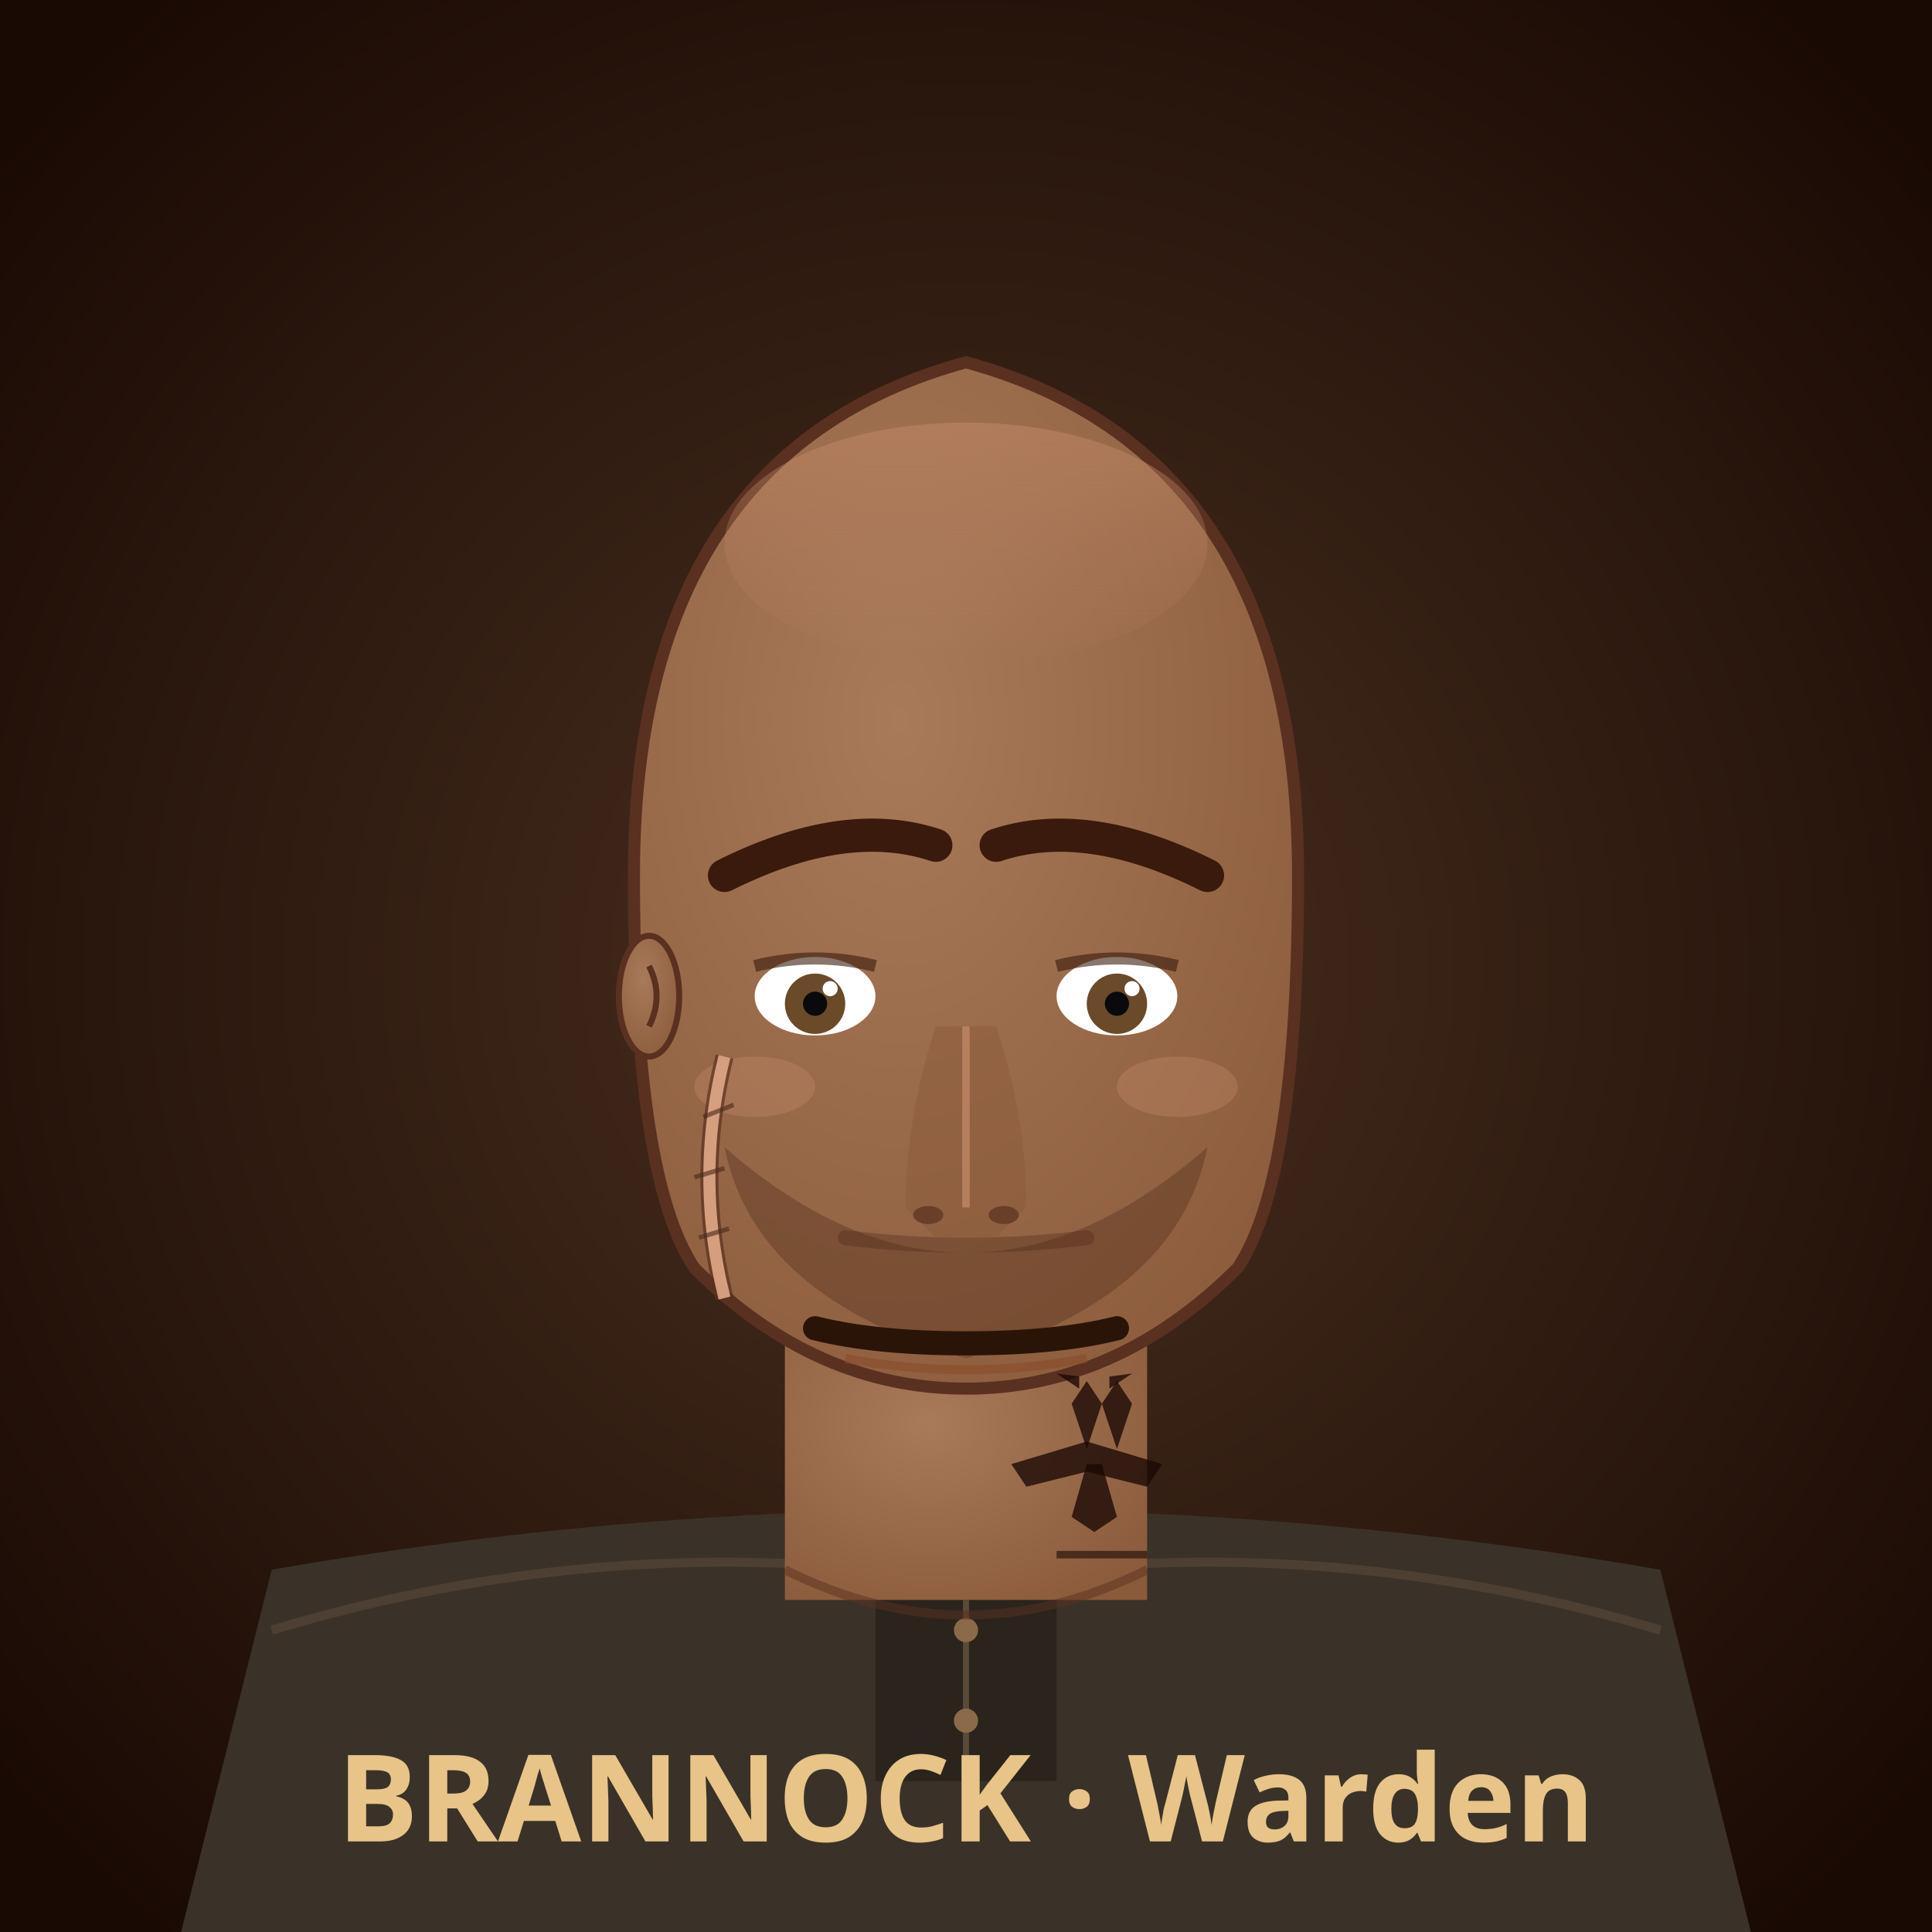
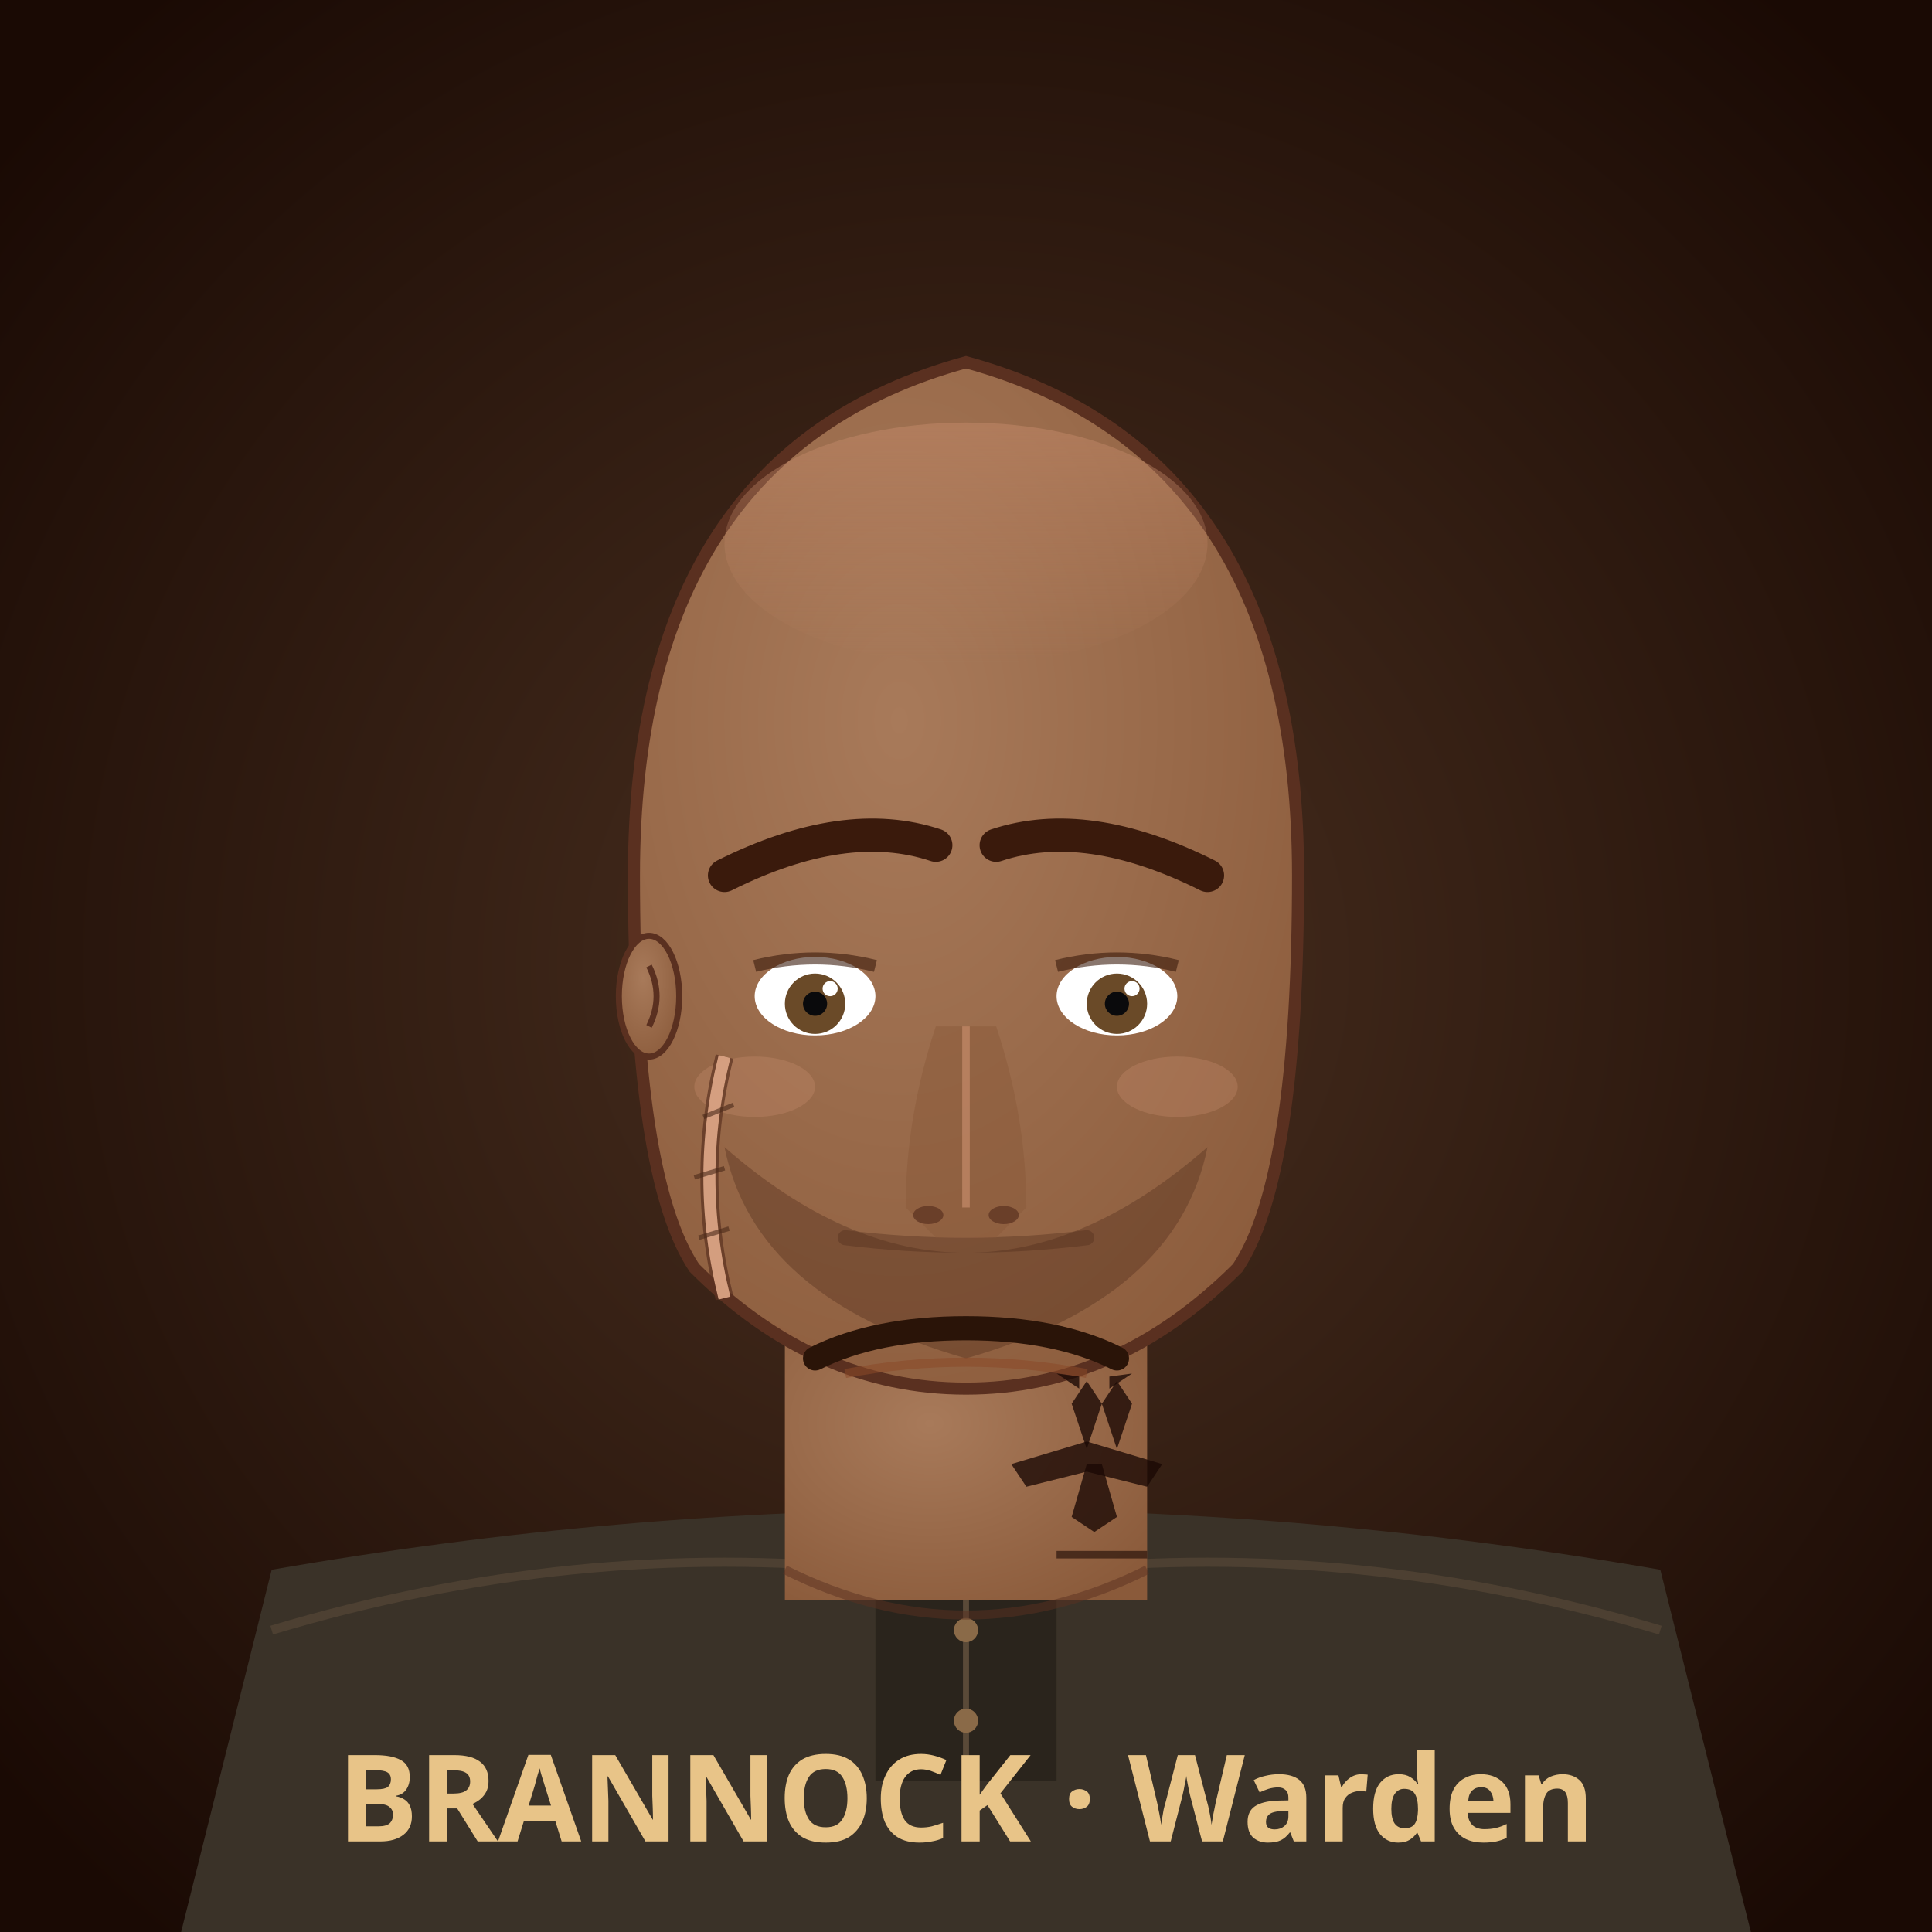
<svg xmlns="http://www.w3.org/2000/svg" viewBox="0 0 128 128" width="128" height="128">
  <defs>
    <radialGradient id="bg-brannock" cx="50%" cy="50%" r="65%">
      <stop offset="0%" stop-color="#4a3020" />
      <stop offset="100%" stop-color="#1a0a04" />
    </radialGradient>
    <radialGradient id="brannock-skin" cx="40%" cy="35%" r="80%">
      <stop offset="0%" stop-color="#a87a5a" />
      <stop offset="100%" stop-color="#8a5a3a" />
    </radialGradient>
    <linearGradient id="brannock-scalp-shine" x1="0%" y1="0%" x2="0%" y2="100%">
      <stop offset="0%" stop-color="#c48a6a" stop-opacity="0.5" />
      <stop offset="100%" stop-color="#c48a6a" stop-opacity="0" />
    </linearGradient>
  </defs>
  <rect width="128" height="128" fill="url(#bg-brannock)" />
  <path d="M 12 128 L 18 104 Q 64 96 110 104 L 116 128 Z" fill="#3a3228" />
  <path d="M 58 104 L 58 118 L 70 118 L 70 104 Z" fill="#2a241c" />
  <line x1="64" y1="106" x2="64" y2="118" stroke="#5a4a38" stroke-width="0.4" />
  <circle cx="64" cy="108" r="0.8" fill="#8a6a48" />
  <circle cx="64" cy="114" r="0.8" fill="#8a6a48" />
  <path d="M 18 108 Q 38 102 58 104" stroke="#5a4a38" stroke-width="0.6" fill="none" opacity="0.6" />
  <path d="M 70 104 Q 90 102 110 108" stroke="#5a4a38" stroke-width="0.6" fill="none" opacity="0.6" />
  <path d="M 52 88 L 52 106 L 76 106 L 76 88 Z" fill="url(#brannock-skin)" />
  <path d="M 52 104 Q 64 110 76 104" stroke="#5a3020" stroke-width="0.6" fill="none" opacity="0.5" />
  <path d="M 42 58 Q 42 30 64 24 Q 86 30 86 58 Q 86 78 82 84 Q 74 92 64 92 Q 54 92 46 84 Q 42 78 42 58 Z" fill="url(#brannock-skin)" />
  <path d="M 42 58 Q 42 30 64 24 Q 86 30 86 58 Q 86 78 82 84 Q 74 92 64 92 Q 54 92 46 84 Q 42 78 42 58 Z" fill="none" stroke="#5a3020" stroke-width="0.8" />
  <ellipse cx="64" cy="36" rx="16" ry="8" fill="url(#brannock-scalp-shine)" />
  <path d="M 48 76 Q 64 90 80 76 Q 78 86 64 90 Q 50 86 48 76 Z" fill="#4a2818" opacity="0.35" />
  <path d="M 56 82 Q 64 83 72 82" stroke="#4a2818" stroke-width="1" stroke-linecap="round" opacity="0.35" fill="none" />
  <path d="M 48 58 Q 56 54 62 56" stroke="#3a1a0c" stroke-width="2.2" stroke-linecap="round" fill="none" />
  <path d="M 66 56 Q 72 54 80 58" stroke="#3a1a0c" stroke-width="2.2" stroke-linecap="round" fill="none" />
  <ellipse cx="54" cy="66" rx="4" ry="2.6" fill="#ffffff" />
  <ellipse cx="74" cy="66" rx="4" ry="2.6" fill="#ffffff" />
  <path d="M 50 64 Q 54 63 58 64" stroke="#3a1a0c" stroke-width="0.8" fill="none" opacity="0.6" />
  <path d="M 70 64 Q 74 63 78 64" stroke="#3a1a0c" stroke-width="0.8" fill="none" opacity="0.6" />
  <circle cx="54" cy="66.5" r="2" fill="#6a4a28" />
  <circle cx="74" cy="66.5" r="2" fill="#6a4a28" />
  <circle cx="54" cy="66.5" r="0.8" fill="#0a0a0c" />
  <circle cx="74" cy="66.5" r="0.8" fill="#0a0a0c" />
  <circle cx="55" cy="65.5" r="0.5" fill="#ffffff" />
  <circle cx="75" cy="65.5" r="0.5" fill="#ffffff" />
  <path d="M 62 68 Q 60 74 60 80 L 62 82 L 66 82 L 68 80 Q 68 74 66 68 Z" fill="#8a5a3a" opacity="0.5" />
  <line x1="64" y1="68" x2="64" y2="80" stroke="#c48a6a" stroke-width="0.5" opacity="0.7" />
  <ellipse cx="61.5" cy="80.5" rx="1" ry="0.6" fill="#5a3020" opacity="0.7" />
  <ellipse cx="66.5" cy="80.5" rx="1" ry="0.6" fill="#5a3020" opacity="0.7" />
-   <path d="M 54 88 Q 58 89 64 89 Q 70 89 74 88" stroke="#2a1408" stroke-width="1.6" fill="none" stroke-linecap="round" />
-   <path d="M 56 90 Q 64 91.5 72 90" stroke="#8a4828" stroke-width="0.6" fill="none" opacity="0.55" />
+   <path d="M 54 90 Q 58 88 64 88 Q 70 88 74 90" stroke="#2a1408" stroke-width="1.6" fill="none" stroke-linecap="round" />
+   <path d="M 56 91 Q 64 89.5 72 91" stroke="#8a4828" stroke-width="0.6" fill="none" opacity="0.55" />
  <ellipse cx="50" cy="72" rx="4" ry="2" fill="#c48a6a" opacity="0.35" />
  <ellipse cx="78" cy="72" rx="4" ry="2" fill="#c48a6a" opacity="0.35" />
  <path d="M 48 70 Q 46 78 48 86" stroke="#5a3020" stroke-width="1.2" fill="none" opacity="0.7" />
  <path d="M 48 70 Q 46 78 48 86" stroke="#e0a888" stroke-width="0.8" fill="none" opacity="0.9" />
  <line x1="46.6" y1="74" x2="48.6" y2="73.2" stroke="#4a2818" stroke-width="0.3" opacity="0.6" />
  <line x1="46" y1="78" x2="48" y2="77.4" stroke="#4a2818" stroke-width="0.3" opacity="0.6" />
  <line x1="46.3" y1="82" x2="48.3" y2="81.4" stroke="#4a2818" stroke-width="0.3" opacity="0.6" />
  <path d="M 72 96 L 71 93 L 72 91.5 L 73 93 Z M 74 96 L 73 93 L 74 91.5 L 75 93 Z" fill="#1a0804" opacity="0.78" />
  <path d="M 71.5 92 L 70 91 L 71.5 91.2 Z" fill="#1a0804" opacity="0.78" />
  <path d="M 73.5 92 L 75 91 L 73.5 91.2 Z" fill="#1a0804" opacity="0.78" />
  <path d="M 67 97 L 72 95.5 L 77 97 L 76 98.5 L 72 97.5 L 68 98.5 Z" fill="#1a0804" opacity="0.78" />
  <path d="M 72 97 L 73 97 L 74 100.5 L 72.5 101.5 L 71 100.5 Z" fill="#1a0804" opacity="0.78" />
  <line x1="70" y1="103" x2="76" y2="103" stroke="#1a0804" stroke-width="0.5" opacity="0.6" />
  <ellipse cx="43" cy="66" rx="2" ry="4" fill="url(#brannock-skin)" stroke="#5a3020" stroke-width="0.4" />
  <path d="M 43 64 Q 44 66 43 68" stroke="#5a3020" stroke-width="0.4" fill="none" />
  <text x="64" y="122" text-anchor="middle" font-family="system-ui" font-size="8" fill="#e8c488" font-weight="bold">BRANNOCK · Warden</text>
</svg>
